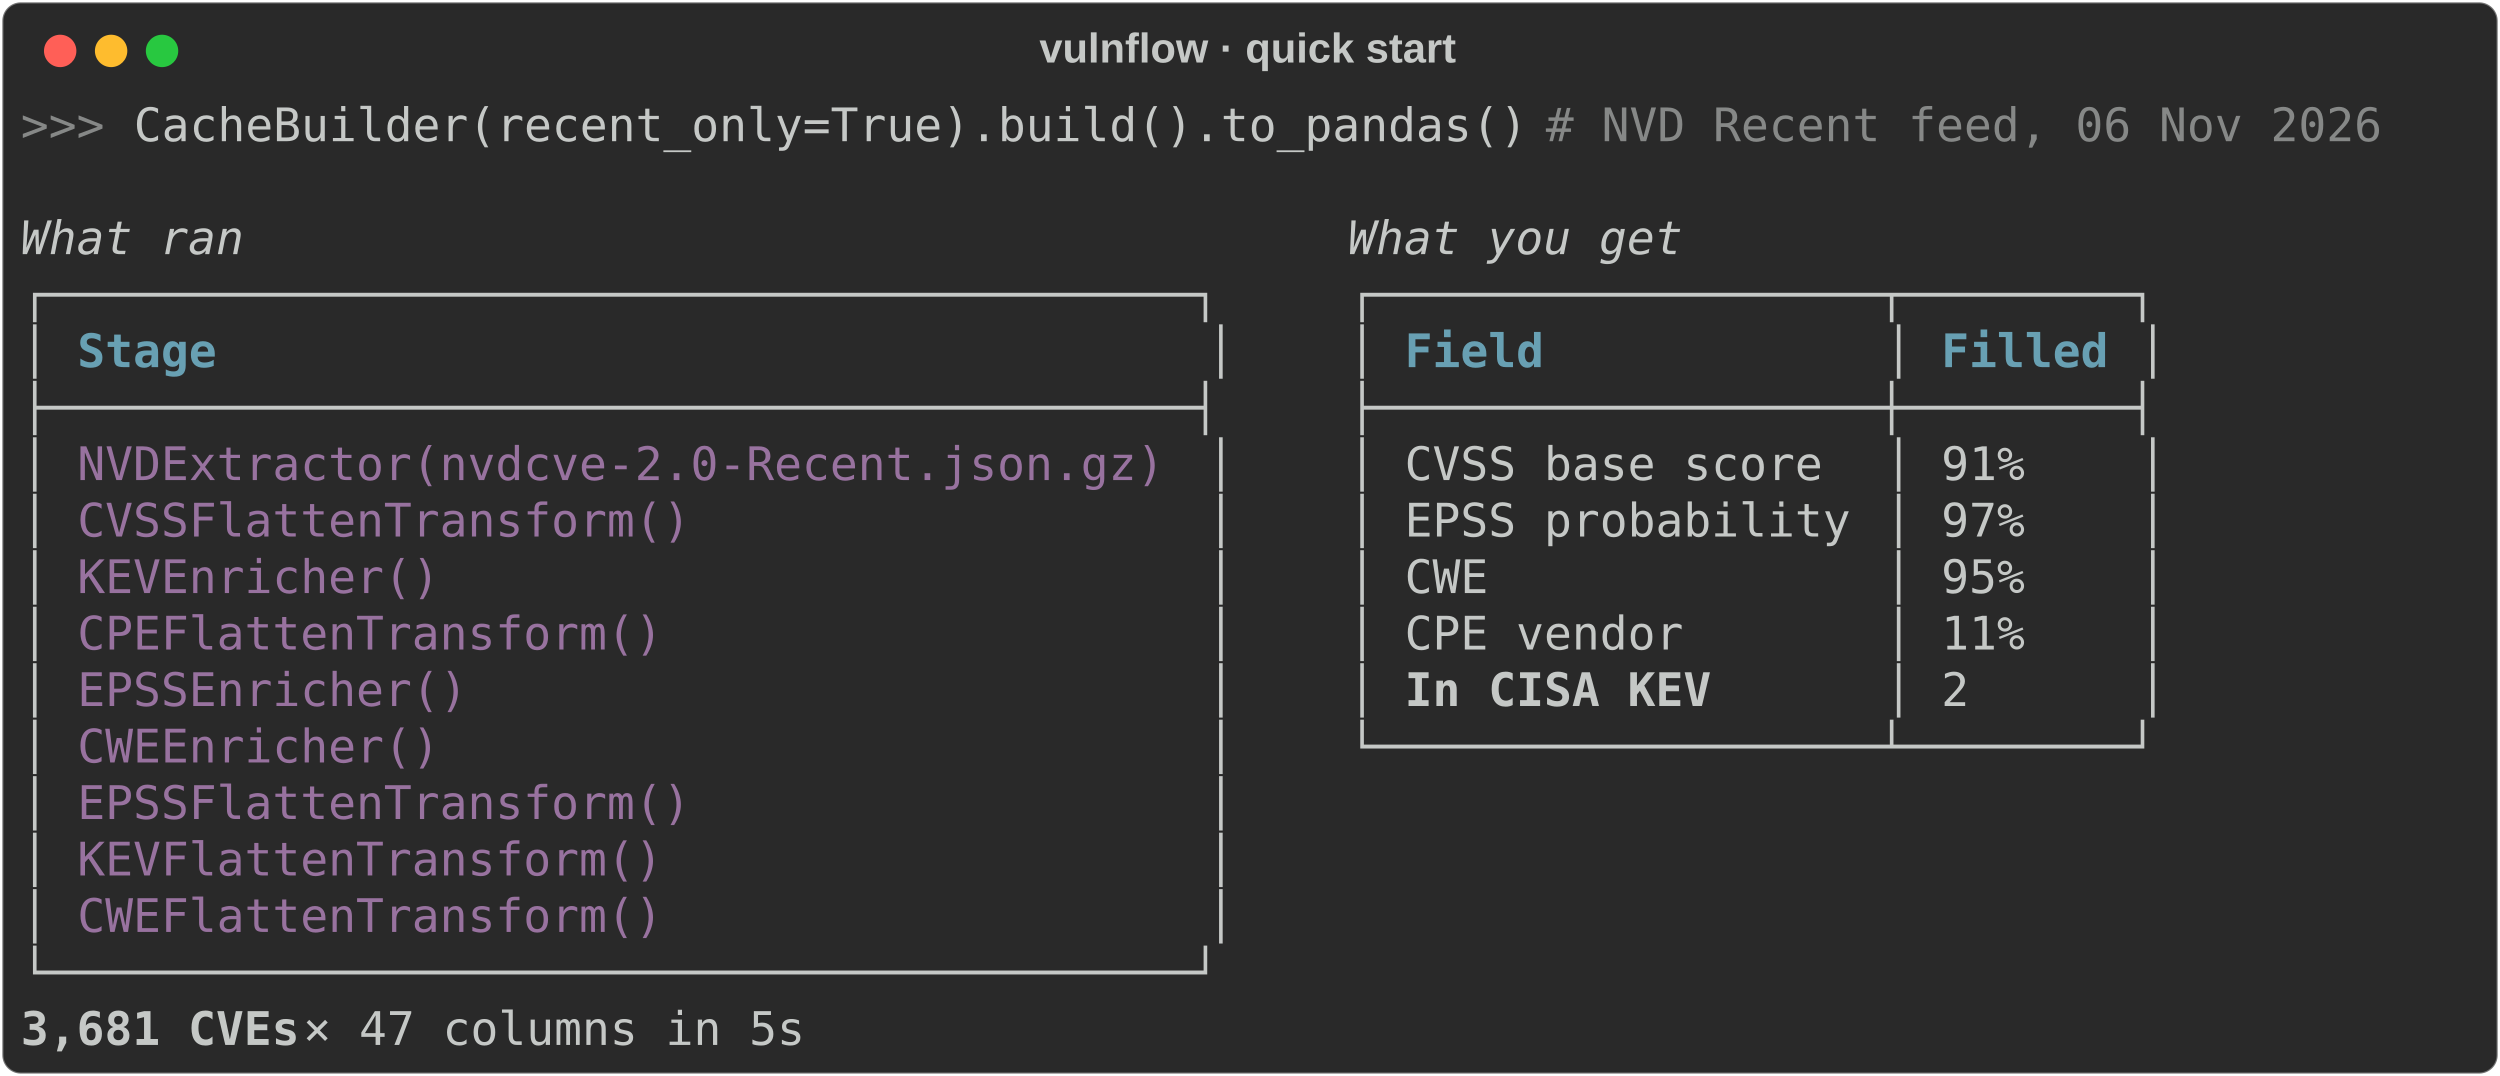
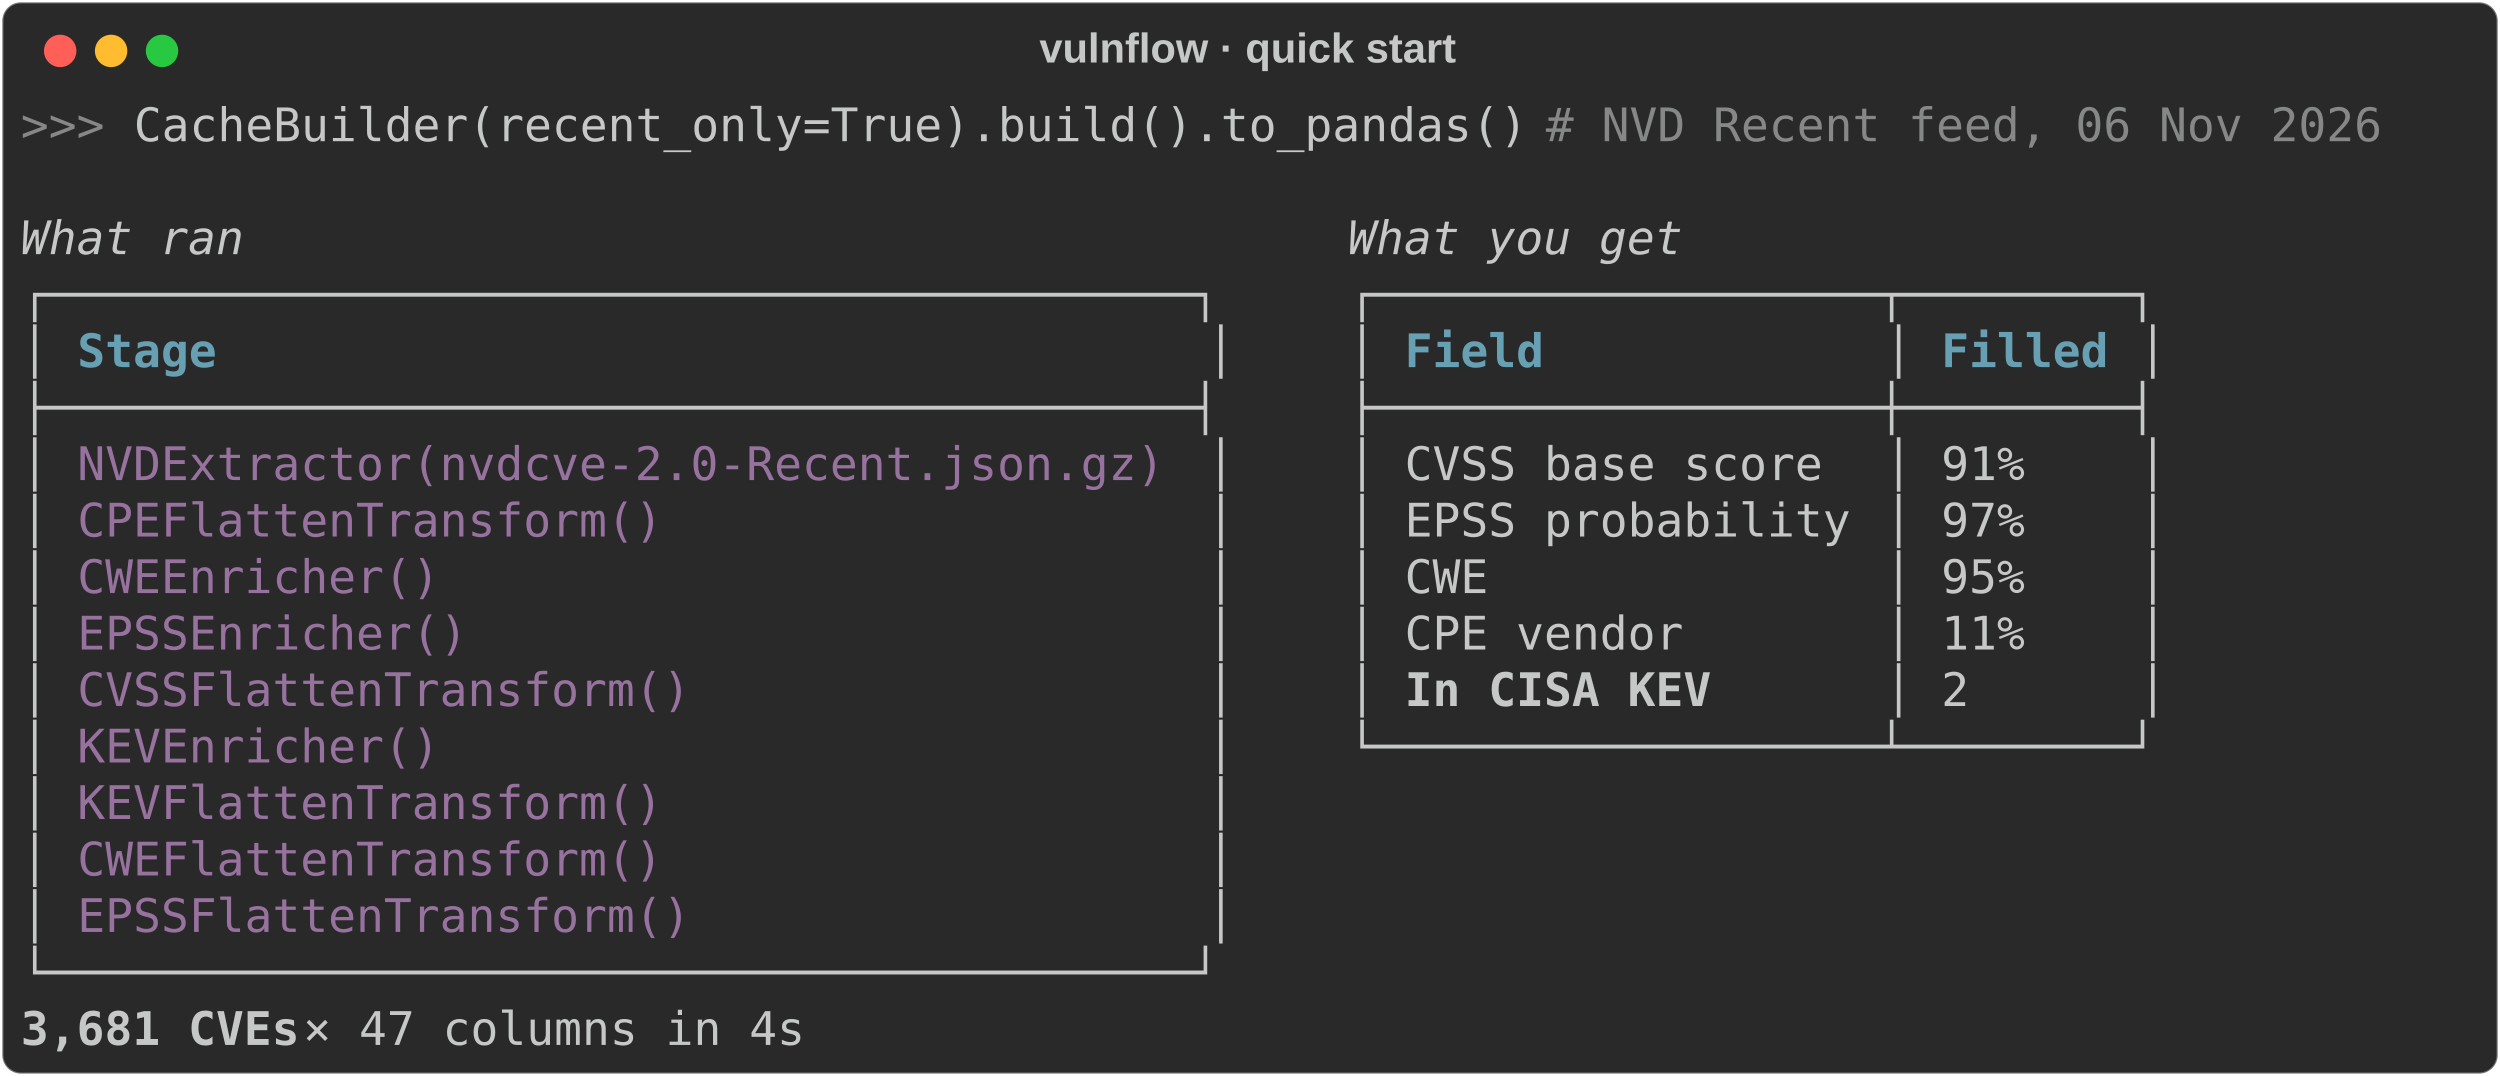
<svg xmlns="http://www.w3.org/2000/svg" class="rich-terminal" viewBox="0 0 1080 464.8">
  <style>

    @font-face {
        font-family: "Fira Code";
        src: local("FiraCode-Regular"),
                url("https://cdnjs.cloudflare.com/ajax/libs/firacode/6.2.0/woff2/FiraCode-Regular.woff2") format("woff2"),
                url("https://cdnjs.cloudflare.com/ajax/libs/firacode/6.2.0/woff/FiraCode-Regular.woff") format("woff");
        font-style: normal;
        font-weight: 400;
    }
    @font-face {
        font-family: "Fira Code";
        src: local("FiraCode-Bold"),
                url("https://cdnjs.cloudflare.com/ajax/libs/firacode/6.2.0/woff2/FiraCode-Bold.woff2") format("woff2"),
                url("https://cdnjs.cloudflare.com/ajax/libs/firacode/6.2.0/woff/FiraCode-Bold.woff") format("woff");
        font-style: bold;
        font-weight: 700;
    }

-     .terminal-2925895787-matrix {
+     .terminal-451780714-matrix {
        font-family: Fira Code, monospace;
        font-size: 20px;
        line-height: 24.4px;
        font-variant-east-asian: full-width;
    }

-     .terminal-2925895787-title {
+     .terminal-451780714-title {
        font-size: 18px;
        font-weight: bold;
        font-family: arial;
    }

-     .terminal-2925895787-r1 { fill: #868887 }
- .terminal-2925895787-r2 { fill: #c5c8c6 }
- .terminal-2925895787-r3 { fill: #c5c8c6;font-style: italic; }
- .terminal-2925895787-r4 { fill: #68a0b3;font-weight: bold }
- .terminal-2925895787-r5 { fill: #98729f }
- .terminal-2925895787-r6 { fill: #c5c8c6;font-weight: bold }
+     .terminal-451780714-r1 { fill: #868887 }
+ .terminal-451780714-r2 { fill: #c5c8c6 }
+ .terminal-451780714-r3 { fill: #c5c8c6;font-style: italic; }
+ .terminal-451780714-r4 { fill: #68a0b3;font-weight: bold }
+ .terminal-451780714-r5 { fill: #98729f }
+ .terminal-451780714-r6 { fill: #c5c8c6;font-weight: bold }
    </style>
  <defs>
-     <clipPath id="terminal-2925895787-clip-terminal">
+     <clipPath id="terminal-451780714-clip-terminal">
      <rect x="0" y="0" width="1060.4" height="413.8" />
    </clipPath>
-     <clipPath id="terminal-2925895787-line-0">
+     <clipPath id="terminal-451780714-line-0">
      <rect x="0" y="1.5" width="1061.4" height="24.65" />
    </clipPath>
-     <clipPath id="terminal-2925895787-line-1">
+     <clipPath id="terminal-451780714-line-1">
      <rect x="0" y="25.9" width="1061.4" height="24.65" />
    </clipPath>
-     <clipPath id="terminal-2925895787-line-2">
+     <clipPath id="terminal-451780714-line-2">
      <rect x="0" y="50.3" width="1061.4" height="24.65" />
    </clipPath>
-     <clipPath id="terminal-2925895787-line-3">
+     <clipPath id="terminal-451780714-line-3">
      <rect x="0" y="74.7" width="1061.4" height="24.65" />
    </clipPath>
-     <clipPath id="terminal-2925895787-line-4">
+     <clipPath id="terminal-451780714-line-4">
      <rect x="0" y="99.1" width="1061.4" height="24.65" />
    </clipPath>
-     <clipPath id="terminal-2925895787-line-5">
+     <clipPath id="terminal-451780714-line-5">
      <rect x="0" y="123.5" width="1061.4" height="24.65" />
    </clipPath>
-     <clipPath id="terminal-2925895787-line-6">
+     <clipPath id="terminal-451780714-line-6">
      <rect x="0" y="147.9" width="1061.4" height="24.65" />
    </clipPath>
-     <clipPath id="terminal-2925895787-line-7">
+     <clipPath id="terminal-451780714-line-7">
      <rect x="0" y="172.3" width="1061.4" height="24.65" />
    </clipPath>
-     <clipPath id="terminal-2925895787-line-8">
+     <clipPath id="terminal-451780714-line-8">
      <rect x="0" y="196.7" width="1061.4" height="24.65" />
    </clipPath>
-     <clipPath id="terminal-2925895787-line-9">
+     <clipPath id="terminal-451780714-line-9">
      <rect x="0" y="221.1" width="1061.4" height="24.65" />
    </clipPath>
-     <clipPath id="terminal-2925895787-line-10">
+     <clipPath id="terminal-451780714-line-10">
      <rect x="0" y="245.5" width="1061.4" height="24.65" />
    </clipPath>
-     <clipPath id="terminal-2925895787-line-11">
+     <clipPath id="terminal-451780714-line-11">
      <rect x="0" y="269.9" width="1061.4" height="24.65" />
    </clipPath>
-     <clipPath id="terminal-2925895787-line-12">
+     <clipPath id="terminal-451780714-line-12">
      <rect x="0" y="294.3" width="1061.4" height="24.65" />
    </clipPath>
-     <clipPath id="terminal-2925895787-line-13">
+     <clipPath id="terminal-451780714-line-13">
      <rect x="0" y="318.7" width="1061.4" height="24.65" />
    </clipPath>
-     <clipPath id="terminal-2925895787-line-14">
+     <clipPath id="terminal-451780714-line-14">
      <rect x="0" y="343.1" width="1061.4" height="24.65" />
    </clipPath>
-     <clipPath id="terminal-2925895787-line-15">
+     <clipPath id="terminal-451780714-line-15">
      <rect x="0" y="367.5" width="1061.4" height="24.65" />
    </clipPath>
  </defs>
  <rect fill="#292929" stroke="rgba(255,255,255,0.35)" stroke-width="1" x="1" y="1" width="1078" height="462.8" rx="8" />
-   <text class="terminal-2925895787-title" fill="#c5c8c6" text-anchor="middle" x="539" y="27">vulnflow · quick start</text>
+   <text class="terminal-451780714-title" fill="#c5c8c6" text-anchor="middle" x="539" y="27">vulnflow · quick start</text>
  <g transform="translate(26,22)">
    <circle cx="0" cy="0" r="7" fill="#ff5f57" />
    <circle cx="22" cy="0" r="7" fill="#febc2e" />
    <circle cx="44" cy="0" r="7" fill="#28c840" />
  </g>
-   <g transform="translate(9, 41)" clip-path="url(#terminal-2925895787-clip-terminal)">
-     <g class="terminal-2925895787-matrix">
-       <text class="terminal-2925895787-r1" x="0" y="20" textLength="48.8" clip-path="url(#terminal-2925895787-line-0)">&gt;&gt;&gt; </text>
-       <text class="terminal-2925895787-r2" x="48.8" y="20" textLength="610" clip-path="url(#terminal-2925895787-line-0)">CacheBuilder(recent_only=True).build().to_pandas()</text>
-       <text class="terminal-2925895787-r1" x="658.8" y="20" textLength="402.6" clip-path="url(#terminal-2925895787-line-0)">   # NVD Recent feed, 06 Nov 2026</text>
-       <text class="terminal-2925895787-r2" x="1061.4" y="20" textLength="12.2" clip-path="url(#terminal-2925895787-line-0)">
- </text>
-       <text class="terminal-2925895787-r2" x="1061.4" y="44.4" textLength="12.2" clip-path="url(#terminal-2925895787-line-1)">
- </text>
-       <text class="terminal-2925895787-r3" x="0" y="68.8" textLength="524.6" clip-path="url(#terminal-2925895787-line-2)">                 What ran                  </text>
-       <text class="terminal-2925895787-r3" x="573.4" y="68.8" textLength="353.8" clip-path="url(#terminal-2925895787-line-2)">        What you get         </text>
-       <text class="terminal-2925895787-r2" x="1061.4" y="68.8" textLength="12.2" clip-path="url(#terminal-2925895787-line-2)">
- </text>
-       <text class="terminal-2925895787-r2" x="0" y="93.2" textLength="524.6" clip-path="url(#terminal-2925895787-line-3)">┌─────────────────────────────────────────┐</text>
-       <text class="terminal-2925895787-r2" x="573.4" y="93.2" textLength="353.8" clip-path="url(#terminal-2925895787-line-3)">┌──────────────────┬────────┐</text>
-       <text class="terminal-2925895787-r2" x="1061.4" y="93.2" textLength="12.2" clip-path="url(#terminal-2925895787-line-3)">
- </text>
-       <text class="terminal-2925895787-r2" x="0" y="117.6" textLength="12.2" clip-path="url(#terminal-2925895787-line-4)">│</text>
-       <text class="terminal-2925895787-r4" x="24.4" y="117.6" textLength="475.8" clip-path="url(#terminal-2925895787-line-4)">Stage                                  </text>
-       <text class="terminal-2925895787-r2" x="512.4" y="117.6" textLength="12.2" clip-path="url(#terminal-2925895787-line-4)">│</text>
-       <text class="terminal-2925895787-r2" x="573.4" y="117.6" textLength="12.2" clip-path="url(#terminal-2925895787-line-4)">│</text>
-       <text class="terminal-2925895787-r4" x="597.8" y="117.6" textLength="195.2" clip-path="url(#terminal-2925895787-line-4)">Field           </text>
-       <text class="terminal-2925895787-r2" x="805.2" y="117.6" textLength="12.2" clip-path="url(#terminal-2925895787-line-4)">│</text>
-       <text class="terminal-2925895787-r4" x="829.6" y="117.6" textLength="73.2" clip-path="url(#terminal-2925895787-line-4)">Filled</text>
-       <text class="terminal-2925895787-r2" x="915" y="117.6" textLength="12.2" clip-path="url(#terminal-2925895787-line-4)">│</text>
-       <text class="terminal-2925895787-r2" x="1061.4" y="117.6" textLength="12.2" clip-path="url(#terminal-2925895787-line-4)">
- </text>
-       <text class="terminal-2925895787-r2" x="0" y="142" textLength="524.6" clip-path="url(#terminal-2925895787-line-5)">├─────────────────────────────────────────┤</text>
-       <text class="terminal-2925895787-r2" x="573.4" y="142" textLength="353.8" clip-path="url(#terminal-2925895787-line-5)">├──────────────────┼────────┤</text>
-       <text class="terminal-2925895787-r2" x="1061.4" y="142" textLength="12.2" clip-path="url(#terminal-2925895787-line-5)">
- </text>
-       <text class="terminal-2925895787-r2" x="0" y="166.4" textLength="12.2" clip-path="url(#terminal-2925895787-line-6)">│</text>
-       <text class="terminal-2925895787-r5" x="24.4" y="166.4" textLength="475.8" clip-path="url(#terminal-2925895787-line-6)">NVDExtractor(nvdcve-2.0-Recent.json.gz)</text>
-       <text class="terminal-2925895787-r2" x="512.4" y="166.4" textLength="12.2" clip-path="url(#terminal-2925895787-line-6)">│</text>
-       <text class="terminal-2925895787-r2" x="573.4" y="166.4" textLength="12.2" clip-path="url(#terminal-2925895787-line-6)">│</text>
-       <text class="terminal-2925895787-r2" x="597.8" y="166.4" textLength="195.2" clip-path="url(#terminal-2925895787-line-6)">CVSS base score </text>
-       <text class="terminal-2925895787-r2" x="805.2" y="166.4" textLength="12.2" clip-path="url(#terminal-2925895787-line-6)">│</text>
-       <text class="terminal-2925895787-r2" x="829.6" y="166.4" textLength="73.2" clip-path="url(#terminal-2925895787-line-6)">   91%</text>
-       <text class="terminal-2925895787-r2" x="915" y="166.4" textLength="12.2" clip-path="url(#terminal-2925895787-line-6)">│</text>
-       <text class="terminal-2925895787-r2" x="1061.4" y="166.4" textLength="12.2" clip-path="url(#terminal-2925895787-line-6)">
- </text>
-       <text class="terminal-2925895787-r2" x="0" y="190.8" textLength="12.2" clip-path="url(#terminal-2925895787-line-7)">│</text>
-       <text class="terminal-2925895787-r5" x="24.4" y="190.8" textLength="475.8" clip-path="url(#terminal-2925895787-line-7)">CVSSFlattenTransform()                 </text>
-       <text class="terminal-2925895787-r2" x="512.4" y="190.8" textLength="12.2" clip-path="url(#terminal-2925895787-line-7)">│</text>
-       <text class="terminal-2925895787-r2" x="573.4" y="190.8" textLength="12.2" clip-path="url(#terminal-2925895787-line-7)">│</text>
-       <text class="terminal-2925895787-r2" x="597.8" y="190.8" textLength="195.2" clip-path="url(#terminal-2925895787-line-7)">EPSS probability</text>
-       <text class="terminal-2925895787-r2" x="805.2" y="190.8" textLength="12.2" clip-path="url(#terminal-2925895787-line-7)">│</text>
-       <text class="terminal-2925895787-r2" x="829.6" y="190.8" textLength="73.2" clip-path="url(#terminal-2925895787-line-7)">   97%</text>
-       <text class="terminal-2925895787-r2" x="915" y="190.8" textLength="12.2" clip-path="url(#terminal-2925895787-line-7)">│</text>
-       <text class="terminal-2925895787-r2" x="1061.4" y="190.8" textLength="12.2" clip-path="url(#terminal-2925895787-line-7)">
- </text>
-       <text class="terminal-2925895787-r2" x="0" y="215.2" textLength="12.2" clip-path="url(#terminal-2925895787-line-8)">│</text>
-       <text class="terminal-2925895787-r5" x="24.4" y="215.2" textLength="475.8" clip-path="url(#terminal-2925895787-line-8)">KEVEnricher()                          </text>
-       <text class="terminal-2925895787-r2" x="512.4" y="215.2" textLength="12.2" clip-path="url(#terminal-2925895787-line-8)">│</text>
-       <text class="terminal-2925895787-r2" x="573.4" y="215.2" textLength="12.2" clip-path="url(#terminal-2925895787-line-8)">│</text>
-       <text class="terminal-2925895787-r2" x="597.8" y="215.2" textLength="195.2" clip-path="url(#terminal-2925895787-line-8)">CWE             </text>
-       <text class="terminal-2925895787-r2" x="805.2" y="215.2" textLength="12.2" clip-path="url(#terminal-2925895787-line-8)">│</text>
-       <text class="terminal-2925895787-r2" x="829.6" y="215.2" textLength="73.2" clip-path="url(#terminal-2925895787-line-8)">   95%</text>
-       <text class="terminal-2925895787-r2" x="915" y="215.2" textLength="12.2" clip-path="url(#terminal-2925895787-line-8)">│</text>
-       <text class="terminal-2925895787-r2" x="1061.4" y="215.2" textLength="12.2" clip-path="url(#terminal-2925895787-line-8)">
- </text>
-       <text class="terminal-2925895787-r2" x="0" y="239.6" textLength="12.2" clip-path="url(#terminal-2925895787-line-9)">│</text>
-       <text class="terminal-2925895787-r5" x="24.4" y="239.6" textLength="475.8" clip-path="url(#terminal-2925895787-line-9)">CPEFlattenTransform()                  </text>
-       <text class="terminal-2925895787-r2" x="512.4" y="239.6" textLength="12.2" clip-path="url(#terminal-2925895787-line-9)">│</text>
-       <text class="terminal-2925895787-r2" x="573.4" y="239.6" textLength="12.2" clip-path="url(#terminal-2925895787-line-9)">│</text>
-       <text class="terminal-2925895787-r2" x="597.8" y="239.6" textLength="195.2" clip-path="url(#terminal-2925895787-line-9)">CPE vendor      </text>
-       <text class="terminal-2925895787-r2" x="805.2" y="239.6" textLength="12.2" clip-path="url(#terminal-2925895787-line-9)">│</text>
-       <text class="terminal-2925895787-r2" x="829.6" y="239.6" textLength="73.2" clip-path="url(#terminal-2925895787-line-9)">   11%</text>
-       <text class="terminal-2925895787-r2" x="915" y="239.6" textLength="12.2" clip-path="url(#terminal-2925895787-line-9)">│</text>
-       <text class="terminal-2925895787-r2" x="1061.4" y="239.6" textLength="12.2" clip-path="url(#terminal-2925895787-line-9)">
- </text>
-       <text class="terminal-2925895787-r2" x="0" y="264" textLength="12.2" clip-path="url(#terminal-2925895787-line-10)">│</text>
-       <text class="terminal-2925895787-r5" x="24.4" y="264" textLength="475.8" clip-path="url(#terminal-2925895787-line-10)">EPSSEnricher()                         </text>
-       <text class="terminal-2925895787-r2" x="512.4" y="264" textLength="12.2" clip-path="url(#terminal-2925895787-line-10)">│</text>
-       <text class="terminal-2925895787-r2" x="573.4" y="264" textLength="12.2" clip-path="url(#terminal-2925895787-line-10)">│</text>
-       <text class="terminal-2925895787-r6" x="597.8" y="264" textLength="195.2" clip-path="url(#terminal-2925895787-line-10)">In CISA KEV     </text>
-       <text class="terminal-2925895787-r2" x="805.2" y="264" textLength="12.2" clip-path="url(#terminal-2925895787-line-10)">│</text>
-       <text class="terminal-2925895787-r2" x="829.6" y="264" textLength="73.2" clip-path="url(#terminal-2925895787-line-10)">     2</text>
-       <text class="terminal-2925895787-r2" x="915" y="264" textLength="12.2" clip-path="url(#terminal-2925895787-line-10)">│</text>
-       <text class="terminal-2925895787-r2" x="1061.4" y="264" textLength="12.2" clip-path="url(#terminal-2925895787-line-10)">
- </text>
-       <text class="terminal-2925895787-r2" x="0" y="288.4" textLength="12.2" clip-path="url(#terminal-2925895787-line-11)">│</text>
-       <text class="terminal-2925895787-r5" x="24.4" y="288.4" textLength="475.8" clip-path="url(#terminal-2925895787-line-11)">CWEEnricher()                          </text>
-       <text class="terminal-2925895787-r2" x="512.4" y="288.4" textLength="12.2" clip-path="url(#terminal-2925895787-line-11)">│</text>
-       <text class="terminal-2925895787-r2" x="573.4" y="288.4" textLength="353.8" clip-path="url(#terminal-2925895787-line-11)">└──────────────────┴────────┘</text>
-       <text class="terminal-2925895787-r2" x="1061.4" y="288.4" textLength="12.2" clip-path="url(#terminal-2925895787-line-11)">
- </text>
-       <text class="terminal-2925895787-r2" x="0" y="312.8" textLength="12.2" clip-path="url(#terminal-2925895787-line-12)">│</text>
-       <text class="terminal-2925895787-r5" x="24.4" y="312.8" textLength="475.8" clip-path="url(#terminal-2925895787-line-12)">EPSSFlattenTransform()                 </text>
-       <text class="terminal-2925895787-r2" x="512.4" y="312.8" textLength="12.2" clip-path="url(#terminal-2925895787-line-12)">│</text>
-       <text class="terminal-2925895787-r2" x="1061.4" y="312.8" textLength="12.2" clip-path="url(#terminal-2925895787-line-12)">
- </text>
-       <text class="terminal-2925895787-r2" x="0" y="337.2" textLength="12.2" clip-path="url(#terminal-2925895787-line-13)">│</text>
-       <text class="terminal-2925895787-r5" x="24.4" y="337.2" textLength="475.8" clip-path="url(#terminal-2925895787-line-13)">KEVFlattenTransform()                  </text>
-       <text class="terminal-2925895787-r2" x="512.4" y="337.2" textLength="12.2" clip-path="url(#terminal-2925895787-line-13)">│</text>
-       <text class="terminal-2925895787-r2" x="1061.4" y="337.2" textLength="12.2" clip-path="url(#terminal-2925895787-line-13)">
- </text>
-       <text class="terminal-2925895787-r2" x="0" y="361.6" textLength="12.2" clip-path="url(#terminal-2925895787-line-14)">│</text>
-       <text class="terminal-2925895787-r5" x="24.4" y="361.6" textLength="475.8" clip-path="url(#terminal-2925895787-line-14)">CWEFlattenTransform()                  </text>
-       <text class="terminal-2925895787-r2" x="512.4" y="361.6" textLength="12.2" clip-path="url(#terminal-2925895787-line-14)">│</text>
-       <text class="terminal-2925895787-r2" x="1061.4" y="361.6" textLength="12.2" clip-path="url(#terminal-2925895787-line-14)">
- </text>
-       <text class="terminal-2925895787-r2" x="0" y="386" textLength="524.6" clip-path="url(#terminal-2925895787-line-15)">└─────────────────────────────────────────┘</text>
-       <text class="terminal-2925895787-r2" x="1061.4" y="386" textLength="12.2" clip-path="url(#terminal-2925895787-line-15)">
- </text>
-       <text class="terminal-2925895787-r6" x="0" y="410.4" textLength="122" clip-path="url(#terminal-2925895787-line-16)">3,681 CVEs</text>
-       <text class="terminal-2925895787-r2" x="122" y="410.4" textLength="231.8" clip-path="url(#terminal-2925895787-line-16)"> × 47 columns in 5s</text>
-       <text class="terminal-2925895787-r2" x="1061.4" y="410.4" textLength="12.2" clip-path="url(#terminal-2925895787-line-16)">
+   <g transform="translate(9, 41)" clip-path="url(#terminal-451780714-clip-terminal)">
+     <g class="terminal-451780714-matrix">
+       <text class="terminal-451780714-r1" x="0" y="20" textLength="48.8" clip-path="url(#terminal-451780714-line-0)">&gt;&gt;&gt; </text>
+       <text class="terminal-451780714-r2" x="48.8" y="20" textLength="610" clip-path="url(#terminal-451780714-line-0)">CacheBuilder(recent_only=True).build().to_pandas()</text>
+       <text class="terminal-451780714-r1" x="658.8" y="20" textLength="402.6" clip-path="url(#terminal-451780714-line-0)">   # NVD Recent feed, 06 Nov 2026</text>
+       <text class="terminal-451780714-r2" x="1061.4" y="20" textLength="12.2" clip-path="url(#terminal-451780714-line-0)">
+ </text>
+       <text class="terminal-451780714-r2" x="1061.4" y="44.4" textLength="12.2" clip-path="url(#terminal-451780714-line-1)">
+ </text>
+       <text class="terminal-451780714-r3" x="0" y="68.8" textLength="524.6" clip-path="url(#terminal-451780714-line-2)">                 What ran                  </text>
+       <text class="terminal-451780714-r3" x="573.4" y="68.8" textLength="353.8" clip-path="url(#terminal-451780714-line-2)">        What you get         </text>
+       <text class="terminal-451780714-r2" x="1061.4" y="68.8" textLength="12.2" clip-path="url(#terminal-451780714-line-2)">
+ </text>
+       <text class="terminal-451780714-r2" x="0" y="93.2" textLength="524.6" clip-path="url(#terminal-451780714-line-3)">┌─────────────────────────────────────────┐</text>
+       <text class="terminal-451780714-r2" x="573.4" y="93.2" textLength="353.8" clip-path="url(#terminal-451780714-line-3)">┌──────────────────┬────────┐</text>
+       <text class="terminal-451780714-r2" x="1061.4" y="93.2" textLength="12.2" clip-path="url(#terminal-451780714-line-3)">
+ </text>
+       <text class="terminal-451780714-r2" x="0" y="117.6" textLength="12.2" clip-path="url(#terminal-451780714-line-4)">│</text>
+       <text class="terminal-451780714-r4" x="24.4" y="117.6" textLength="475.8" clip-path="url(#terminal-451780714-line-4)">Stage                                  </text>
+       <text class="terminal-451780714-r2" x="512.4" y="117.6" textLength="12.2" clip-path="url(#terminal-451780714-line-4)">│</text>
+       <text class="terminal-451780714-r2" x="573.4" y="117.6" textLength="12.2" clip-path="url(#terminal-451780714-line-4)">│</text>
+       <text class="terminal-451780714-r4" x="597.8" y="117.6" textLength="195.2" clip-path="url(#terminal-451780714-line-4)">Field           </text>
+       <text class="terminal-451780714-r2" x="805.2" y="117.6" textLength="12.2" clip-path="url(#terminal-451780714-line-4)">│</text>
+       <text class="terminal-451780714-r4" x="829.6" y="117.6" textLength="73.2" clip-path="url(#terminal-451780714-line-4)">Filled</text>
+       <text class="terminal-451780714-r2" x="915" y="117.6" textLength="12.2" clip-path="url(#terminal-451780714-line-4)">│</text>
+       <text class="terminal-451780714-r2" x="1061.4" y="117.6" textLength="12.2" clip-path="url(#terminal-451780714-line-4)">
+ </text>
+       <text class="terminal-451780714-r2" x="0" y="142" textLength="524.6" clip-path="url(#terminal-451780714-line-5)">├─────────────────────────────────────────┤</text>
+       <text class="terminal-451780714-r2" x="573.4" y="142" textLength="353.8" clip-path="url(#terminal-451780714-line-5)">├──────────────────┼────────┤</text>
+       <text class="terminal-451780714-r2" x="1061.4" y="142" textLength="12.2" clip-path="url(#terminal-451780714-line-5)">
+ </text>
+       <text class="terminal-451780714-r2" x="0" y="166.4" textLength="12.2" clip-path="url(#terminal-451780714-line-6)">│</text>
+       <text class="terminal-451780714-r5" x="24.4" y="166.4" textLength="475.8" clip-path="url(#terminal-451780714-line-6)">NVDExtractor(nvdcve-2.0-Recent.json.gz)</text>
+       <text class="terminal-451780714-r2" x="512.4" y="166.4" textLength="12.2" clip-path="url(#terminal-451780714-line-6)">│</text>
+       <text class="terminal-451780714-r2" x="573.4" y="166.4" textLength="12.2" clip-path="url(#terminal-451780714-line-6)">│</text>
+       <text class="terminal-451780714-r2" x="597.8" y="166.4" textLength="195.2" clip-path="url(#terminal-451780714-line-6)">CVSS base score </text>
+       <text class="terminal-451780714-r2" x="805.2" y="166.4" textLength="12.2" clip-path="url(#terminal-451780714-line-6)">│</text>
+       <text class="terminal-451780714-r2" x="829.6" y="166.4" textLength="73.2" clip-path="url(#terminal-451780714-line-6)">   91%</text>
+       <text class="terminal-451780714-r2" x="915" y="166.4" textLength="12.2" clip-path="url(#terminal-451780714-line-6)">│</text>
+       <text class="terminal-451780714-r2" x="1061.4" y="166.4" textLength="12.2" clip-path="url(#terminal-451780714-line-6)">
+ </text>
+       <text class="terminal-451780714-r2" x="0" y="190.8" textLength="12.2" clip-path="url(#terminal-451780714-line-7)">│</text>
+       <text class="terminal-451780714-r5" x="24.4" y="190.8" textLength="475.8" clip-path="url(#terminal-451780714-line-7)">CPEFlattenTransform()                  </text>
+       <text class="terminal-451780714-r2" x="512.4" y="190.8" textLength="12.2" clip-path="url(#terminal-451780714-line-7)">│</text>
+       <text class="terminal-451780714-r2" x="573.4" y="190.8" textLength="12.2" clip-path="url(#terminal-451780714-line-7)">│</text>
+       <text class="terminal-451780714-r2" x="597.8" y="190.8" textLength="195.2" clip-path="url(#terminal-451780714-line-7)">EPSS probability</text>
+       <text class="terminal-451780714-r2" x="805.2" y="190.8" textLength="12.2" clip-path="url(#terminal-451780714-line-7)">│</text>
+       <text class="terminal-451780714-r2" x="829.6" y="190.8" textLength="73.2" clip-path="url(#terminal-451780714-line-7)">   97%</text>
+       <text class="terminal-451780714-r2" x="915" y="190.8" textLength="12.2" clip-path="url(#terminal-451780714-line-7)">│</text>
+       <text class="terminal-451780714-r2" x="1061.4" y="190.8" textLength="12.2" clip-path="url(#terminal-451780714-line-7)">
+ </text>
+       <text class="terminal-451780714-r2" x="0" y="215.2" textLength="12.2" clip-path="url(#terminal-451780714-line-8)">│</text>
+       <text class="terminal-451780714-r5" x="24.4" y="215.2" textLength="475.8" clip-path="url(#terminal-451780714-line-8)">CWEEnricher()                          </text>
+       <text class="terminal-451780714-r2" x="512.4" y="215.2" textLength="12.2" clip-path="url(#terminal-451780714-line-8)">│</text>
+       <text class="terminal-451780714-r2" x="573.4" y="215.2" textLength="12.2" clip-path="url(#terminal-451780714-line-8)">│</text>
+       <text class="terminal-451780714-r2" x="597.8" y="215.2" textLength="195.2" clip-path="url(#terminal-451780714-line-8)">CWE             </text>
+       <text class="terminal-451780714-r2" x="805.2" y="215.2" textLength="12.2" clip-path="url(#terminal-451780714-line-8)">│</text>
+       <text class="terminal-451780714-r2" x="829.6" y="215.2" textLength="73.2" clip-path="url(#terminal-451780714-line-8)">   95%</text>
+       <text class="terminal-451780714-r2" x="915" y="215.2" textLength="12.2" clip-path="url(#terminal-451780714-line-8)">│</text>
+       <text class="terminal-451780714-r2" x="1061.4" y="215.2" textLength="12.2" clip-path="url(#terminal-451780714-line-8)">
+ </text>
+       <text class="terminal-451780714-r2" x="0" y="239.6" textLength="12.2" clip-path="url(#terminal-451780714-line-9)">│</text>
+       <text class="terminal-451780714-r5" x="24.4" y="239.6" textLength="475.8" clip-path="url(#terminal-451780714-line-9)">EPSSEnricher()                         </text>
+       <text class="terminal-451780714-r2" x="512.4" y="239.6" textLength="12.2" clip-path="url(#terminal-451780714-line-9)">│</text>
+       <text class="terminal-451780714-r2" x="573.4" y="239.6" textLength="12.2" clip-path="url(#terminal-451780714-line-9)">│</text>
+       <text class="terminal-451780714-r2" x="597.8" y="239.6" textLength="195.2" clip-path="url(#terminal-451780714-line-9)">CPE vendor      </text>
+       <text class="terminal-451780714-r2" x="805.2" y="239.6" textLength="12.2" clip-path="url(#terminal-451780714-line-9)">│</text>
+       <text class="terminal-451780714-r2" x="829.6" y="239.6" textLength="73.2" clip-path="url(#terminal-451780714-line-9)">   11%</text>
+       <text class="terminal-451780714-r2" x="915" y="239.6" textLength="12.2" clip-path="url(#terminal-451780714-line-9)">│</text>
+       <text class="terminal-451780714-r2" x="1061.4" y="239.6" textLength="12.2" clip-path="url(#terminal-451780714-line-9)">
+ </text>
+       <text class="terminal-451780714-r2" x="0" y="264" textLength="12.2" clip-path="url(#terminal-451780714-line-10)">│</text>
+       <text class="terminal-451780714-r5" x="24.4" y="264" textLength="475.8" clip-path="url(#terminal-451780714-line-10)">CVSSFlattenTransform()                 </text>
+       <text class="terminal-451780714-r2" x="512.4" y="264" textLength="12.2" clip-path="url(#terminal-451780714-line-10)">│</text>
+       <text class="terminal-451780714-r2" x="573.4" y="264" textLength="12.2" clip-path="url(#terminal-451780714-line-10)">│</text>
+       <text class="terminal-451780714-r6" x="597.8" y="264" textLength="195.2" clip-path="url(#terminal-451780714-line-10)">In CISA KEV     </text>
+       <text class="terminal-451780714-r2" x="805.2" y="264" textLength="12.2" clip-path="url(#terminal-451780714-line-10)">│</text>
+       <text class="terminal-451780714-r2" x="829.6" y="264" textLength="73.2" clip-path="url(#terminal-451780714-line-10)">     2</text>
+       <text class="terminal-451780714-r2" x="915" y="264" textLength="12.2" clip-path="url(#terminal-451780714-line-10)">│</text>
+       <text class="terminal-451780714-r2" x="1061.4" y="264" textLength="12.2" clip-path="url(#terminal-451780714-line-10)">
+ </text>
+       <text class="terminal-451780714-r2" x="0" y="288.4" textLength="12.2" clip-path="url(#terminal-451780714-line-11)">│</text>
+       <text class="terminal-451780714-r5" x="24.4" y="288.4" textLength="475.8" clip-path="url(#terminal-451780714-line-11)">KEVEnricher()                          </text>
+       <text class="terminal-451780714-r2" x="512.4" y="288.4" textLength="12.2" clip-path="url(#terminal-451780714-line-11)">│</text>
+       <text class="terminal-451780714-r2" x="573.4" y="288.4" textLength="353.8" clip-path="url(#terminal-451780714-line-11)">└──────────────────┴────────┘</text>
+       <text class="terminal-451780714-r2" x="1061.4" y="288.4" textLength="12.2" clip-path="url(#terminal-451780714-line-11)">
+ </text>
+       <text class="terminal-451780714-r2" x="0" y="312.8" textLength="12.2" clip-path="url(#terminal-451780714-line-12)">│</text>
+       <text class="terminal-451780714-r5" x="24.4" y="312.8" textLength="475.8" clip-path="url(#terminal-451780714-line-12)">KEVFlattenTransform()                  </text>
+       <text class="terminal-451780714-r2" x="512.4" y="312.8" textLength="12.2" clip-path="url(#terminal-451780714-line-12)">│</text>
+       <text class="terminal-451780714-r2" x="1061.4" y="312.8" textLength="12.2" clip-path="url(#terminal-451780714-line-12)">
+ </text>
+       <text class="terminal-451780714-r2" x="0" y="337.2" textLength="12.2" clip-path="url(#terminal-451780714-line-13)">│</text>
+       <text class="terminal-451780714-r5" x="24.4" y="337.2" textLength="475.8" clip-path="url(#terminal-451780714-line-13)">CWEFlattenTransform()                  </text>
+       <text class="terminal-451780714-r2" x="512.4" y="337.2" textLength="12.2" clip-path="url(#terminal-451780714-line-13)">│</text>
+       <text class="terminal-451780714-r2" x="1061.4" y="337.2" textLength="12.2" clip-path="url(#terminal-451780714-line-13)">
+ </text>
+       <text class="terminal-451780714-r2" x="0" y="361.6" textLength="12.2" clip-path="url(#terminal-451780714-line-14)">│</text>
+       <text class="terminal-451780714-r5" x="24.4" y="361.6" textLength="475.8" clip-path="url(#terminal-451780714-line-14)">EPSSFlattenTransform()                 </text>
+       <text class="terminal-451780714-r2" x="512.4" y="361.6" textLength="12.2" clip-path="url(#terminal-451780714-line-14)">│</text>
+       <text class="terminal-451780714-r2" x="1061.4" y="361.6" textLength="12.2" clip-path="url(#terminal-451780714-line-14)">
+ </text>
+       <text class="terminal-451780714-r2" x="0" y="386" textLength="524.6" clip-path="url(#terminal-451780714-line-15)">└─────────────────────────────────────────┘</text>
+       <text class="terminal-451780714-r2" x="1061.4" y="386" textLength="12.2" clip-path="url(#terminal-451780714-line-15)">
+ </text>
+       <text class="terminal-451780714-r6" x="0" y="410.4" textLength="122" clip-path="url(#terminal-451780714-line-16)">3,681 CVEs</text>
+       <text class="terminal-451780714-r2" x="122" y="410.4" textLength="231.8" clip-path="url(#terminal-451780714-line-16)"> × 47 columns in 4s</text>
+       <text class="terminal-451780714-r2" x="1061.4" y="410.4" textLength="12.2" clip-path="url(#terminal-451780714-line-16)">
</text>
    </g>
  </g>
</svg>
